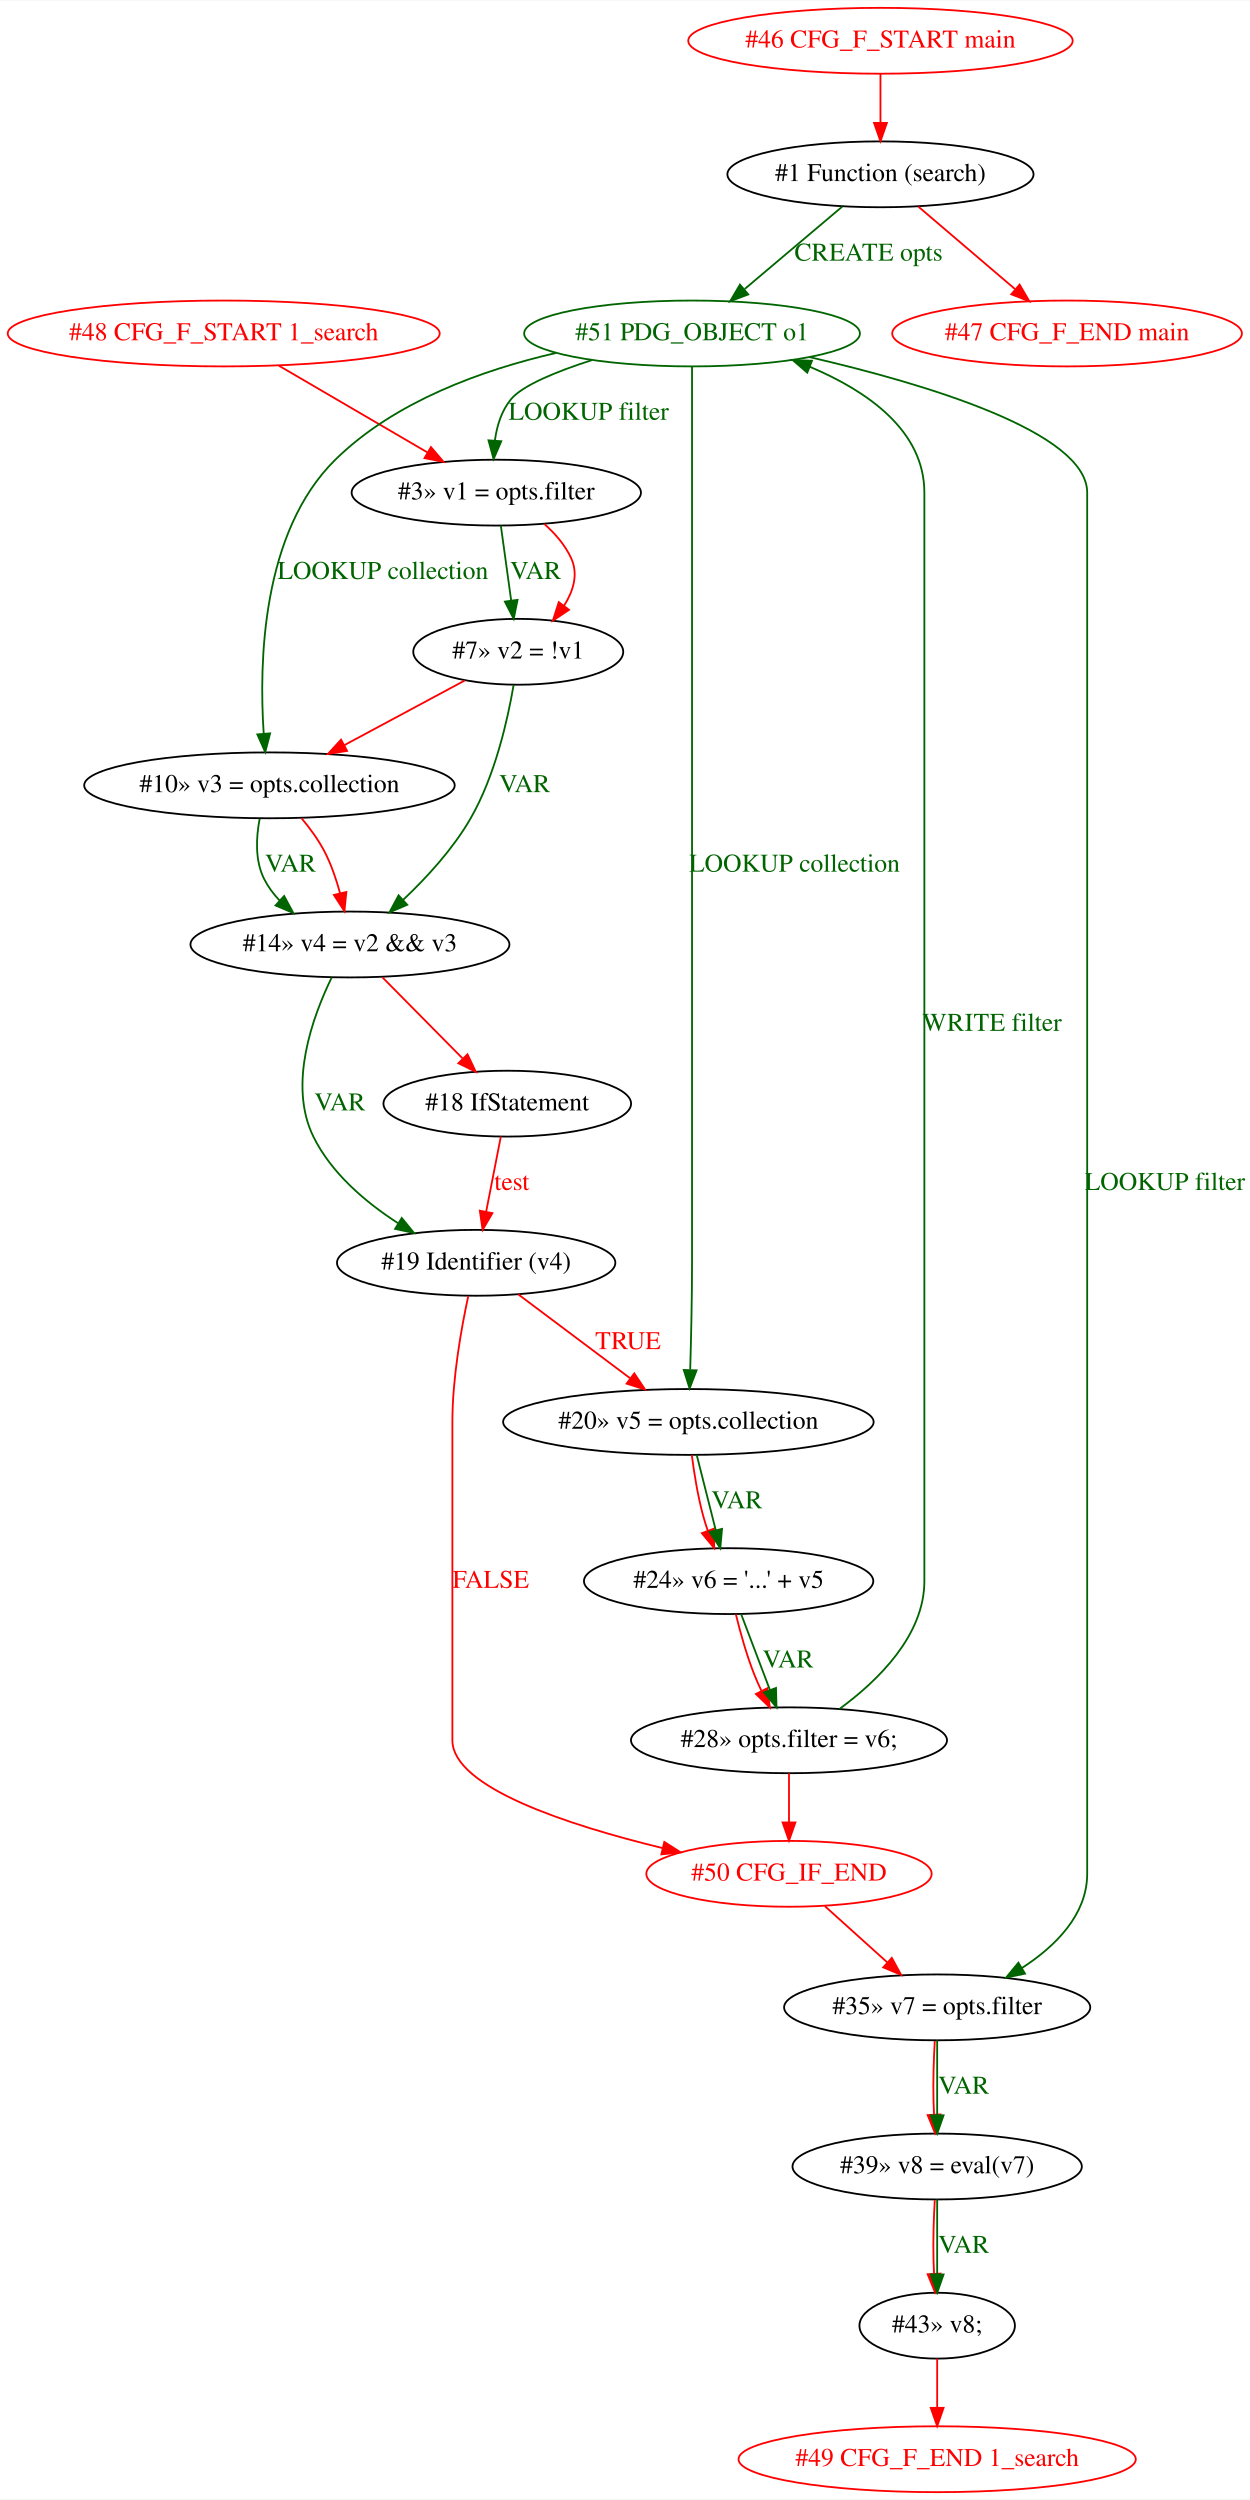
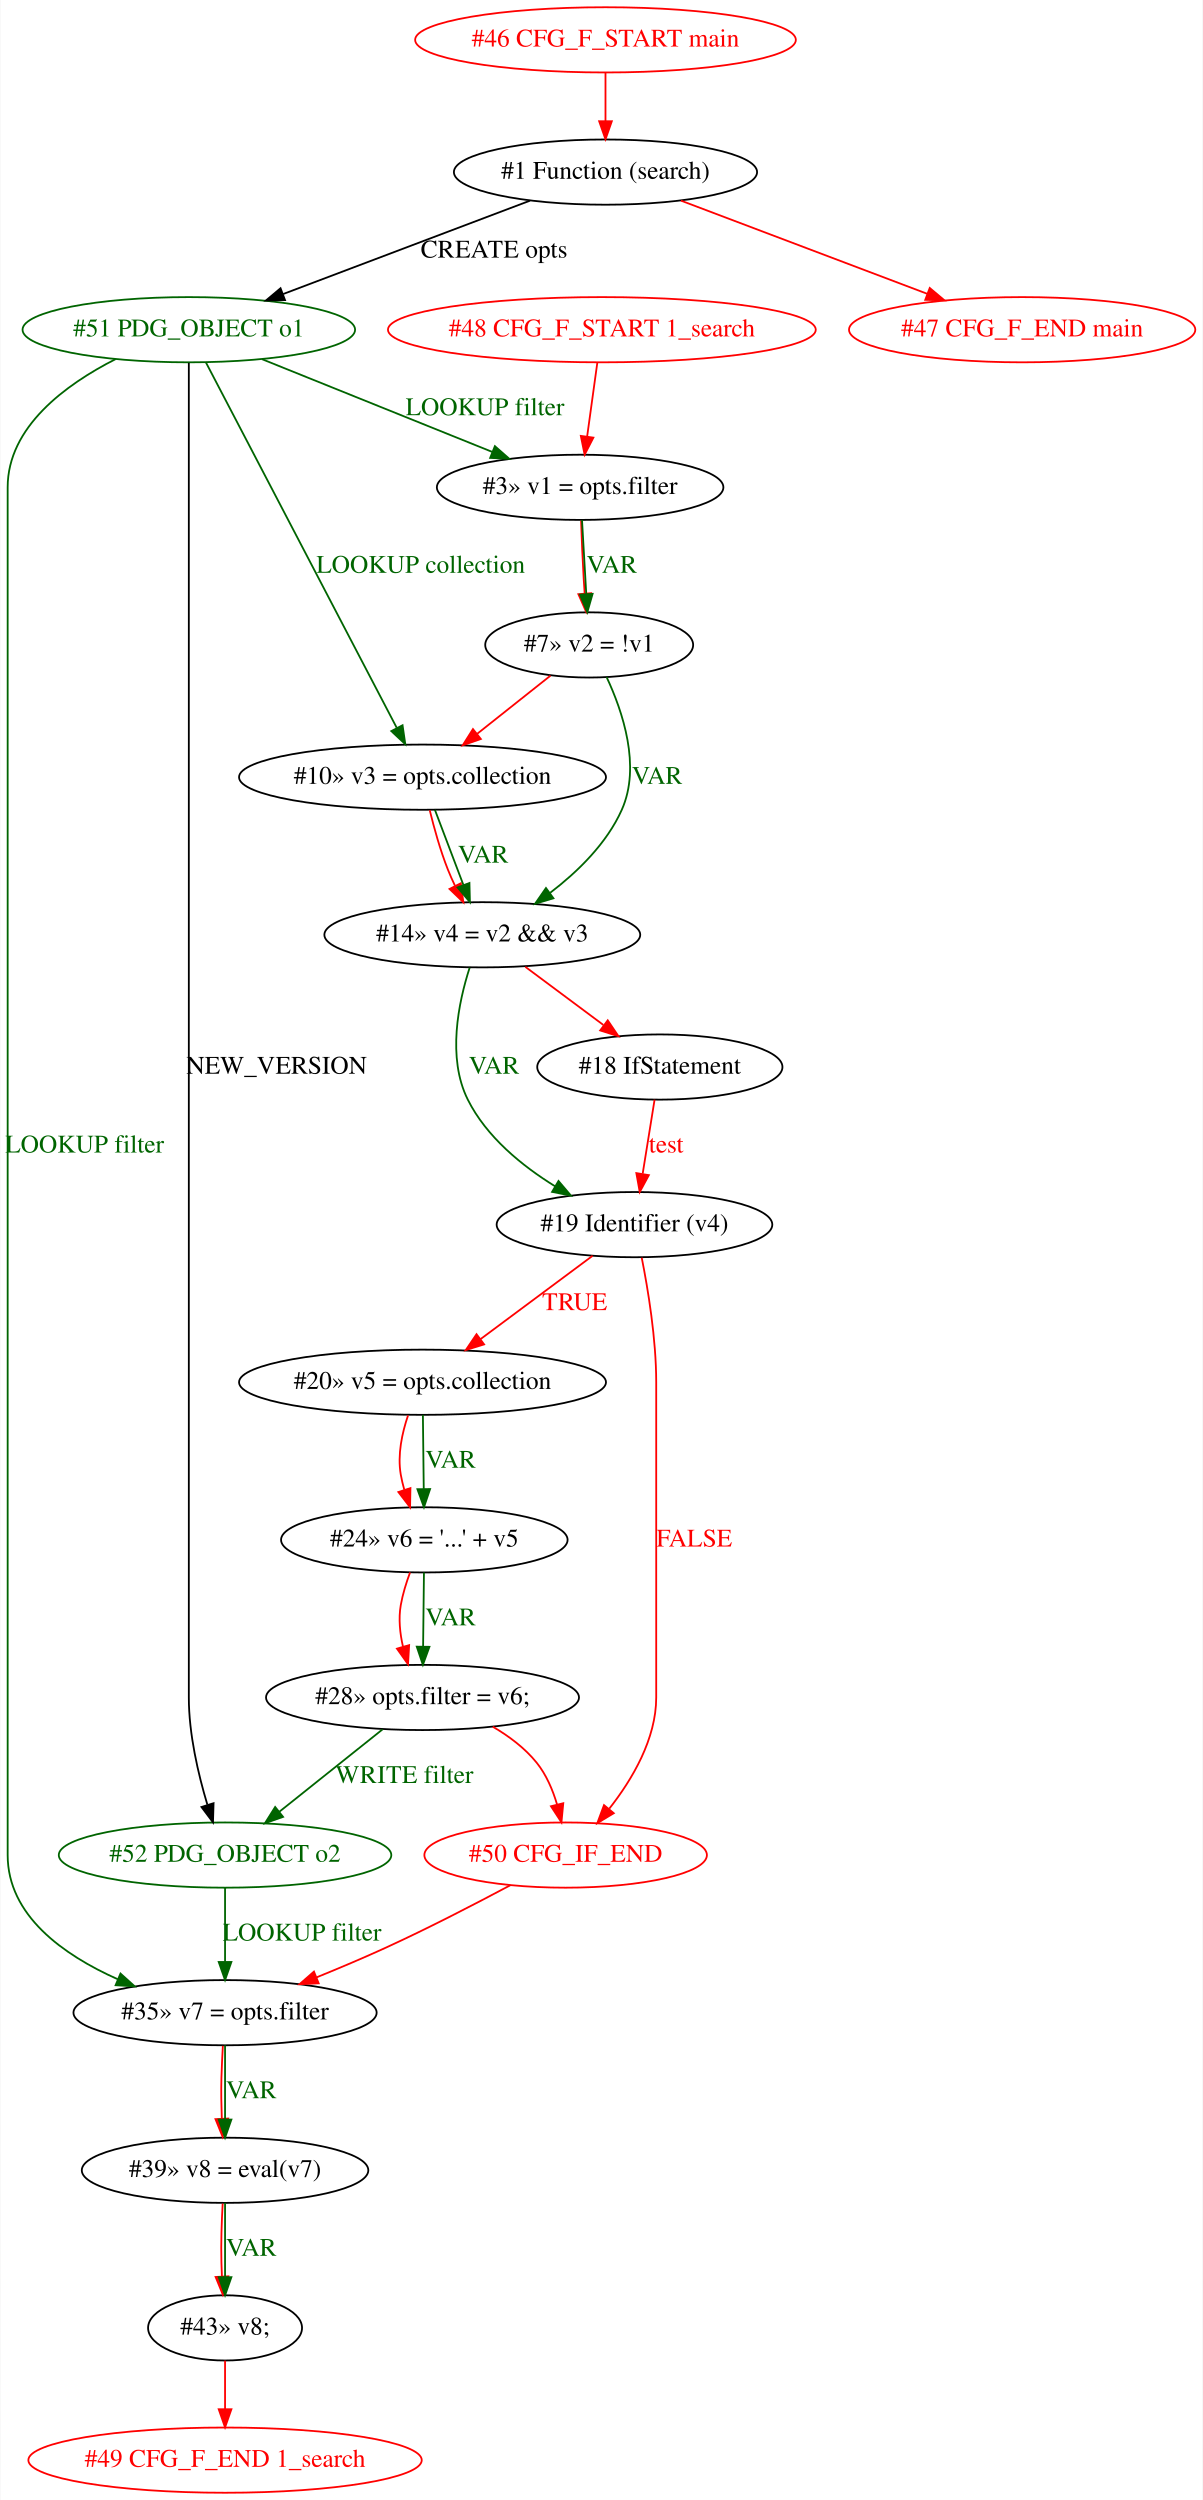
- <svg xmlns="http://www.w3.org/2000/svg" width="683pt" height="1366pt" viewBox="0.00 0.00 683.29 1366.00">
-   <g id="graph0" class="graph" transform="scale(1 1) rotate(0) translate(4 1362)">
-     <polygon fill="#ffffff" stroke="transparent" points="-4,4 -4,-1362 679.289,-1362 679.289,4 -4,4" />
+ <svg xmlns="http://www.w3.org/2000/svg" width="664pt" height="1380pt" viewBox="0.00 0.00 663.54 1380.00">
+   <g id="graph0" class="graph" transform="scale(1 1) rotate(0) translate(4 1376)">
+     <polygon fill="#ffffff" stroke="transparent" points="-4,4 -4,-1376 659.542,-1376 659.542,4 -4,4" />
    <g id="node1" class="node">
-       <ellipse fill="none" stroke="#ff0000" cx="477.289" cy="-1340" rx="105.082" ry="18" />
-       <text text-anchor="middle" x="477.289" y="-1336.3" font-family="Times,serif" font-size="14.00" fill="#ff0000">#46 CFG_F_START main</text>
+       <ellipse fill="none" stroke="#ff0000" cx="330" cy="-1354" rx="105.082" ry="18" />
+       <text text-anchor="middle" x="330" y="-1350.3" font-family="Times,serif" font-size="14.00" fill="#ff0000">#46 CFG_F_START main</text>
    </g>
    <g id="node2" class="node">
-       <ellipse fill="none" stroke="#000000" cx="477.289" cy="-1267" rx="83.685" ry="18" />
-       <text text-anchor="middle" x="477.289" y="-1263.3" font-family="Times,serif" font-size="14.00" fill="#000000">#1 Function (search)</text>
+       <ellipse fill="none" stroke="#000000" cx="330" cy="-1281" rx="83.685" ry="18" />
+       <text text-anchor="middle" x="330" y="-1277.3" font-family="Times,serif" font-size="14.00" fill="#000000">#1 Function (search)</text>
    </g>
    <g id="edge1" class="edge">
-       <path fill="none" stroke="#ff0000" d="M477.289,-1321.955C477.289,-1313.883 477.289,-1304.176 477.289,-1295.182" />
-       <polygon fill="#ff0000" stroke="#ff0000" points="480.79,-1295.09 477.289,-1285.09 473.79,-1295.09 480.79,-1295.09" />
+       <path fill="none" stroke="#ff0000" d="M330,-1335.955C330,-1327.883 330,-1318.176 330,-1309.182" />
+       <polygon fill="#ff0000" stroke="#ff0000" points="333.5,-1309.09 330,-1299.09 326.5,-1309.09 333.5,-1309.09" />
    </g>
    <g id="node5" class="node">
-       <ellipse fill="none" stroke="#006400" cx="374.289" cy="-1180" rx="91.784" ry="18" />
-       <text text-anchor="middle" x="374.289" y="-1176.3" font-family="Times,serif" font-size="14.00" fill="#006400">#51 PDG_OBJECT o1</text>
+       <ellipse fill="none" stroke="#006400" cx="100" cy="-1194" rx="91.784" ry="18" />
+       <text text-anchor="middle" x="100" y="-1190.3" font-family="Times,serif" font-size="14.00" fill="#006400">#51 PDG_OBJECT o1</text>
+     </g>
+     <g id="edge9" class="edge">
+       <path fill="none" stroke="#000000" d="M288.349,-1265.245C250.118,-1250.784 193.327,-1229.302 152.105,-1213.709" />
+       <polygon fill="#000000" stroke="#000000" points="153.101,-1210.344 142.509,-1210.08 150.624,-1216.891 153.101,-1210.344" />
+       <text text-anchor="middle" x="268.5" y="-1233.8" font-family="Times,serif" font-size="14.00" fill="#000000">CREATE opts</text>
+     </g>
+     <g id="node9" class="node">
+       <ellipse fill="none" stroke="#ff0000" cx="560" cy="-1194" rx="95.583" ry="18" />
+       <text text-anchor="middle" x="560" y="-1190.3" font-family="Times,serif" font-size="14.00" fill="#ff0000">#47 CFG_F_END main</text>
    </g>
    <g id="edge8" class="edge">
-       <path fill="none" stroke="#006400" d="M456.446,-1249.394C441.089,-1236.423 420.014,-1218.621 403.054,-1204.296" />
-       <polygon fill="#006400" stroke="#006400" points="405,-1201.359 395.102,-1197.58 400.483,-1206.706 405,-1201.359" />
-       <text text-anchor="middle" x="470.789" y="-1219.8" font-family="Times,serif" font-size="14.00" fill="#006400">CREATE opts</text>
-     </g>
-     <g id="node9" class="node">
-       <ellipse fill="none" stroke="#ff0000" cx="579.289" cy="-1180" rx="95.583" ry="18" />
-       <text text-anchor="middle" x="579.289" y="-1176.3" font-family="Times,serif" font-size="14.00" fill="#ff0000">#47 CFG_F_END main</text>
+       <path fill="none" stroke="#ff0000" d="M371.651,-1265.245C409.762,-1250.829 466.318,-1229.436 507.507,-1213.856" />
+       <polygon fill="#ff0000" stroke="#ff0000" points="508.984,-1217.039 517.099,-1210.228 506.507,-1210.492 508.984,-1217.039" />
+     </g>
+     <g id="node3" class="node">
+       <ellipse fill="none" stroke="#ff0000" cx="328" cy="-1194" rx="118.079" ry="18" />
+       <text text-anchor="middle" x="328" y="-1190.3" font-family="Times,serif" font-size="14.00" fill="#ff0000">#48 CFG_F_START 1_search</text>
+     </g>
+     <g id="node4" class="node">
+       <ellipse fill="none" stroke="#000000" cx="316" cy="-1107" rx="79.087" ry="18" />
+       <text text-anchor="middle" x="316" y="-1103.3" font-family="Times,serif" font-size="14.00" fill="#000000">#3» v1 = opts.filter</text>
+     </g>
+     <g id="edge2" class="edge">
+       <path fill="none" stroke="#ff0000" d="M325.514,-1175.974C323.889,-1164.192 321.733,-1148.561 319.884,-1135.158" />
+       <polygon fill="#ff0000" stroke="#ff0000" points="323.317,-1134.431 318.483,-1125.003 316.382,-1135.388 323.317,-1134.431" />
+     </g>
+     <g id="node10" class="node">
+       <ellipse fill="none" stroke="#000000" cx="321" cy="-1020" rx="57.391" ry="18" />
+       <text text-anchor="middle" x="321" y="-1016.3" font-family="Times,serif" font-size="14.00" fill="#000000">#7» v2 = !v1</text>
+     </g>
+     <g id="edge10" class="edge">
+       <path fill="none" stroke="#ff0000" d="M316.527,-1088.577C316.854,-1078.879 317.339,-1066.79 318,-1056 318.149,-1053.57 318.321,-1051.05 318.507,-1048.522" />
+       <polygon fill="#ff0000" stroke="#ff0000" points="322.016,-1048.548 319.318,-1038.303 315.038,-1047.995 322.016,-1048.548" />
+     </g>
+     <g id="edge11" class="edge">
+       <path fill="none" stroke="#006400" d="M317.036,-1088.974C317.713,-1077.192 318.611,-1061.561 319.382,-1048.158" />
+       <polygon fill="#006400" stroke="#006400" points="322.886,-1048.188 319.965,-1038.003 315.897,-1047.786 322.886,-1048.188" />
+       <text text-anchor="middle" x="333.5" y="-1059.8" font-family="Times,serif" font-size="14.00" fill="#006400">VAR</text>
+     </g>
+     <g id="edge3" class="edge">
+       <path fill="none" stroke="#006400" d="M140.375,-1177.738C176.396,-1163.229 229.211,-1141.957 267.51,-1126.531" />
+       <polygon fill="#006400" stroke="#006400" points="268.947,-1129.725 276.915,-1122.742 266.332,-1123.232 268.947,-1129.725" />
+       <text text-anchor="middle" x="263.5" y="-1146.8" font-family="Times,serif" font-size="14.00" fill="#006400">LOOKUP filter</text>
+     </g>
+     <g id="node6" class="node">
+       <ellipse fill="none" stroke="#000000" cx="229" cy="-947" rx="101.282" ry="18" />
+       <text text-anchor="middle" x="229" y="-943.3" font-family="Times,serif" font-size="14.00" fill="#000000">#10» v3 = opts.collection</text>
+     </g>
+     <g id="edge4" class="edge">
+       <path fill="none" stroke="#006400" d="M109.486,-1175.838C131.897,-1132.925 188.228,-1025.068 214.759,-974.268" />
+       <polygon fill="#006400" stroke="#006400" points="217.973,-975.673 219.5,-965.189 211.769,-972.433 217.973,-975.673" />
+       <text text-anchor="middle" x="228" y="-1059.8" font-family="Times,serif" font-size="14.00" fill="#006400">LOOKUP collection</text>
+     </g>
+     <g id="node7" class="node">
+       <ellipse fill="none" stroke="#006400" cx="120" cy="-352" rx="91.784" ry="18" />
+       <text text-anchor="middle" x="120" y="-348.3" font-family="Times,serif" font-size="14.00" fill="#006400">#52 PDG_OBJECT o2</text>
+     </g>
+     <g id="edge5" class="edge">
+       <path fill="none" stroke="#000000" d="M100,-1175.669C100,-1158.063 100,-1130.714 100,-1107 100,-1107 100,-1107 100,-439 100,-418.85 105.159,-396.727 110.236,-379.832" />
+       <polygon fill="#000000" stroke="#000000" points="113.651,-380.643 113.34,-370.053 106.979,-378.526 113.651,-380.643" />
+       <text text-anchor="middle" x="148.5" y="-783.3" font-family="Times,serif" font-size="14.00" fill="#000000">NEW_VERSION</text>
+     </g>
+     <g id="node8" class="node">
+       <ellipse fill="none" stroke="#000000" cx="120" cy="-265" rx="83.685" ry="18" />
+       <text text-anchor="middle" x="120" y="-261.3" font-family="Times,serif" font-size="14.00" fill="#000000">#35» v7 = opts.filter</text>
+     </g>
+     <g id="edge6" class="edge">
+       <path fill="none" stroke="#006400" d="M59.614,-1177.788C31.861,-1163.685 0,-1140.252 0,-1107 0,-1107 0,-1107 0,-352 0,-318.769 30.537,-296.926 60.802,-283.437" />
+       <polygon fill="#006400" stroke="#006400" points="62.283,-286.611 70.152,-279.516 59.576,-280.156 62.283,-286.611" />
+       <text text-anchor="middle" x="42.5" y="-739.8" font-family="Times,serif" font-size="14.00" fill="#006400">LOOKUP filter</text>
+     </g>
+     <g id="node11" class="node">
+       <ellipse fill="none" stroke="#000000" cx="262" cy="-860" rx="87.185" ry="18" />
+       <text text-anchor="middle" x="262" y="-856.3" font-family="Times,serif" font-size="14.00" fill="#000000">#14» v4 = v2 &amp;&amp; v3</text>
+     </g>
+     <g id="edge12" class="edge">
+       <path fill="none" stroke="#ff0000" d="M232.987,-928.749C235.396,-918.883 238.811,-906.587 243,-896 244.159,-893.072 245.49,-890.072 246.898,-887.114" />
+       <polygon fill="#ff0000" stroke="#ff0000" points="250.144,-888.452 251.543,-877.95 243.9,-885.287 250.144,-888.452" />
+     </g>
+     <g id="edge13" class="edge">
+       <path fill="none" stroke="#006400" d="M235.838,-928.973C240.395,-916.958 246.471,-900.94 251.62,-887.365" />
+       <polygon fill="#006400" stroke="#006400" points="254.897,-888.595 255.171,-878.003 248.352,-886.112 254.897,-888.595" />
+       <text text-anchor="middle" x="262.5" y="-899.8" font-family="Times,serif" font-size="14.00" fill="#006400">VAR</text>
    </g>
    <g id="edge7" class="edge">
-       <path fill="none" stroke="#ff0000" d="M497.931,-1249.394C513.139,-1236.423 534.009,-1218.621 550.804,-1204.296" />
-       <polygon fill="#ff0000" stroke="#ff0000" points="553.342,-1206.732 558.679,-1197.58 548.799,-1201.406 553.342,-1206.732" />
-     </g>
-     <g id="node3" class="node">
-       <ellipse fill="none" stroke="#ff0000" cx="118.29" cy="-1180" rx="118.079" ry="18" />
-       <text text-anchor="middle" x="118.29" y="-1176.3" font-family="Times,serif" font-size="14.00" fill="#ff0000">#48 CFG_F_START 1_search</text>
-     </g>
-     <g id="node4" class="node">
-       <ellipse fill="none" stroke="#000000" cx="267.289" cy="-1093" rx="79.087" ry="18" />
-       <text text-anchor="middle" x="267.289" y="-1089.3" font-family="Times,serif" font-size="14.00" fill="#000000">#3» v1 = opts.filter</text>
-     </g>
-     <g id="edge2" class="edge">
-       <path fill="none" stroke="#ff0000" d="M148.442,-1162.394C171.844,-1148.73 204.425,-1129.706 229.557,-1115.032" />
-       <polygon fill="#ff0000" stroke="#ff0000" points="231.577,-1117.905 238.448,-1109.841 228.047,-1111.86 231.577,-1117.905" />
-     </g>
-     <g id="node10" class="node">
-       <ellipse fill="none" stroke="#000000" cx="279.289" cy="-1006" rx="57.391" ry="18" />
-       <text text-anchor="middle" x="279.289" y="-1002.3" font-family="Times,serif" font-size="14.00" fill="#000000">#7» v2 = !v1</text>
-     </g>
-     <g id="edge9" class="edge">
-       <path fill="none" stroke="#ff0000" d="M293.499,-1075.901C299.465,-1070.616 305.008,-1064.249 308.289,-1057 312.218,-1048.323 309.406,-1039.18 304.255,-1031.069" />
-       <polygon fill="#ff0000" stroke="#ff0000" points="307.033,-1028.939 298.224,-1023.053 301.44,-1033.148 307.033,-1028.939" />
-     </g>
-     <g id="edge10" class="edge">
-       <path fill="none" stroke="#006400" d="M269.776,-1074.974C271.401,-1063.192 273.557,-1047.561 275.406,-1034.158" />
-       <polygon fill="#006400" stroke="#006400" points="278.907,-1034.388 276.806,-1024.003 271.973,-1033.431 278.907,-1034.388" />
-       <text text-anchor="middle" x="288.789" y="-1045.8" font-family="Times,serif" font-size="14.00" fill="#006400">VAR</text>
-     </g>
-     <g id="edge3" class="edge">
-       <path fill="none" stroke="#006400" d="M319.577,-1165.46C300.168,-1159.223 281.567,-1151.624 275.289,-1144 270.14,-1137.746 267.63,-1129.55 266.537,-1121.563" />
-       <polygon fill="#006400" stroke="#006400" points="270.012,-1121.093 265.814,-1111.366 263.03,-1121.588 270.012,-1121.093" />
-       <text text-anchor="middle" x="317.789" y="-1132.8" font-family="Times,serif" font-size="14.00" fill="#006400">LOOKUP filter</text>
-     </g>
-     <g id="node6" class="node">
-       <ellipse fill="none" stroke="#000000" cx="143.29" cy="-933" rx="101.282" ry="18" />
-       <text text-anchor="middle" x="143.29" y="-929.3" font-family="Times,serif" font-size="14.00" fill="#000000">#10» v3 = opts.collection</text>
-     </g>
-     <g id="edge4" class="edge">
-       <path fill="none" stroke="#006400" d="M299.938,-1169.348C259.67,-1160.076 211.676,-1142.855 179.29,-1111 139.139,-1071.509 137.492,-1000.468 140.164,-961.131" />
-       <polygon fill="#006400" stroke="#006400" points="143.653,-961.412 140.981,-951.16 136.676,-960.84 143.653,-961.412" />
-       <text text-anchor="middle" x="205.29" y="-1045.8" font-family="Times,serif" font-size="14.00" fill="#006400">LOOKUP collection</text>
-     </g>
-     <g id="node7" class="node">
-       <ellipse fill="none" stroke="#000000" cx="372.289" cy="-585" rx="101.282" ry="18" />
-       <text text-anchor="middle" x="372.289" y="-581.3" font-family="Times,serif" font-size="14.00" fill="#000000">#20» v5 = opts.collection</text>
-     </g>
-     <g id="edge5" class="edge">
-       <path fill="none" stroke="#006400" d="M374.289,-1161.669C374.289,-1144.063 374.289,-1116.714 374.289,-1093 374.289,-1093 374.289,-1093 374.289,-672 374.289,-652.542 373.783,-630.643 373.28,-613.684" />
-       <polygon fill="#006400" stroke="#006400" points="376.767,-613.213 372.955,-603.328 369.771,-613.433 376.767,-613.213" />
-       <text text-anchor="middle" x="430.289" y="-885.8" font-family="Times,serif" font-size="14.00" fill="#006400">LOOKUP collection</text>
-     </g>
-     <g id="node8" class="node">
-       <ellipse fill="none" stroke="#000000" cx="508.289" cy="-265" rx="83.685" ry="18" />
-       <text text-anchor="middle" x="508.289" y="-261.3" font-family="Times,serif" font-size="14.00" fill="#000000">#35» v7 = opts.filter</text>
-     </g>
-     <g id="edge6" class="edge">
-       <path fill="none" stroke="#006400" d="M438.512,-1167.077C502.183,-1152.371 590.289,-1126.05 590.289,-1093 590.289,-1093 590.289,-1093 590.289,-338 590.289,-315.686 573.141,-298.515 554.528,-286.448" />
-       <polygon fill="#006400" stroke="#006400" points="556.301,-283.43 545.93,-281.264 552.686,-289.425 556.301,-283.43" />
-       <text text-anchor="middle" x="632.789" y="-711.8" font-family="Times,serif" font-size="14.00" fill="#006400">LOOKUP filter</text>
-     </g>
-     <g id="node11" class="node">
-       <ellipse fill="none" stroke="#000000" cx="187.29" cy="-846" rx="87.185" ry="18" />
-       <text text-anchor="middle" x="187.29" y="-842.3" font-family="Times,serif" font-size="14.00" fill="#000000">#14» v4 = v2 &amp;&amp; v3</text>
-     </g>
-     <g id="edge11" class="edge">
-       <path fill="none" stroke="#ff0000" d="M160.81,-915.036C165.394,-909.583 169.975,-903.346 173.29,-897 177.013,-889.87 179.828,-881.647 181.92,-873.914" />
-       <polygon fill="#ff0000" stroke="#ff0000" points="185.329,-874.706 184.269,-864.164 178.524,-873.067 185.329,-874.706" />
-     </g>
-     <g id="edge12" class="edge">
-       <path fill="none" stroke="#006400" d="M137.927,-914.655C135.992,-904.532 135.342,-892.021 140.29,-882 142.451,-877.622 145.428,-873.63 148.844,-870.03" />
-       <polygon fill="#006400" stroke="#006400" points="151.313,-872.516 156.352,-863.196 146.601,-867.339 151.313,-872.516" />
-       <text text-anchor="middle" x="154.79" y="-885.8" font-family="Times,serif" font-size="14.00" fill="#006400">VAR</text>
+       <path fill="none" stroke="#006400" d="M120,-333.974C120,-322.192 120,-306.561 120,-293.158" />
+       <polygon fill="#006400" stroke="#006400" points="123.5,-293.003 120,-283.003 116.5,-293.003 123.5,-293.003" />
+       <text text-anchor="middle" x="162.5" y="-304.8" font-family="Times,serif" font-size="14.00" fill="#006400">LOOKUP filter</text>
    </g>
    <g id="node12" class="node">
-       <ellipse fill="none" stroke="#000000" cx="394.289" cy="-498" rx="79.087" ry="18" />
-       <text text-anchor="middle" x="394.289" y="-494.3" font-family="Times,serif" font-size="14.00" fill="#000000">#24» v6 = '...' + v5</text>
-     </g>
-     <g id="edge13" class="edge">
-       <path fill="none" stroke="#ff0000" d="M374.17,-566.864C375.43,-557.032 377.398,-544.731 380.289,-534 381.042,-531.208 381.938,-528.335 382.909,-525.487" />
-       <polygon fill="#ff0000" stroke="#ff0000" points="386.209,-526.653 386.391,-516.059 379.643,-524.227 386.209,-526.653" />
+       <ellipse fill="none" stroke="#000000" cx="120" cy="-178" rx="79.087" ry="18" />
+       <text text-anchor="middle" x="120" y="-174.3" font-family="Times,serif" font-size="14.00" fill="#000000">#39» v8 = eval(v7)</text>
    </g>
    <g id="edge14" class="edge">
-       <path fill="none" stroke="#006400" d="M376.848,-566.973C379.857,-555.075 383.858,-539.251 387.27,-525.761" />
-       <polygon fill="#006400" stroke="#006400" points="390.678,-526.556 389.737,-516.003 383.892,-524.84 390.678,-526.556" />
-       <text text-anchor="middle" x="398.789" y="-537.8" font-family="Times,serif" font-size="14.00" fill="#006400">VAR</text>
+       <path fill="none" stroke="#ff0000" d="M118.786,-246.694C118.463,-241.025 118.16,-234.757 118,-229 117.799,-221.74 117.931,-213.9 118.204,-206.596" />
+       <polygon fill="#ff0000" stroke="#ff0000" points="121.71,-206.563 118.683,-196.409 114.718,-206.234 121.71,-206.563" />
+     </g>
+     <g id="edge15" class="edge">
+       <path fill="none" stroke="#006400" d="M120,-246.974C120,-235.192 120,-219.561 120,-206.158" />
+       <polygon fill="#006400" stroke="#006400" points="123.5,-206.003 120,-196.003 116.5,-206.003 123.5,-206.003" />
+       <text text-anchor="middle" x="134.5" y="-217.8" font-family="Times,serif" font-size="14.00" fill="#006400">VAR</text>
+     </g>
+     <g id="edge16" class="edge">
+       <path fill="none" stroke="#ff0000" d="M299.662,-1003.069C287.618,-993.512 272.37,-981.413 259.125,-970.903" />
+       <polygon fill="#ff0000" stroke="#ff0000" points="261.192,-968.076 251.183,-964.601 256.841,-973.559 261.192,-968.076" />
+     </g>
+     <g id="edge17" class="edge">
+       <path fill="none" stroke="#006400" d="M330.639,-1002.187C339.481,-983.307 349.706,-952.968 339,-929 330.723,-910.47 314.738,-894.848 299.468,-883.181" />
+       <polygon fill="#006400" stroke="#006400" points="301.26,-880.157 291.111,-877.112 297.146,-885.821 301.26,-880.157" />
+       <text text-anchor="middle" x="358.5" y="-943.3" font-family="Times,serif" font-size="14.00" fill="#006400">VAR</text>
    </g>
    <g id="node13" class="node">
-       <ellipse fill="none" stroke="#000000" cx="508.289" cy="-178" rx="79.087" ry="18" />
-       <text text-anchor="middle" x="508.289" y="-174.3" font-family="Times,serif" font-size="14.00" fill="#000000">#39» v8 = eval(v7)</text>
-     </g>
-     <g id="edge15" class="edge">
-       <path fill="none" stroke="#ff0000" d="M506.973,-246.591C506.43,-236.895 505.99,-224.806 506.289,-214 506.357,-211.571 506.45,-209.052 506.559,-206.524" />
-       <polygon fill="#ff0000" stroke="#ff0000" points="510.066,-206.47 507.075,-196.306 503.075,-206.117 510.066,-206.47" />
-     </g>
-     <g id="edge16" class="edge">
-       <path fill="none" stroke="#006400" d="M508.289,-246.974C508.289,-235.192 508.289,-219.561 508.289,-206.158" />
-       <polygon fill="#006400" stroke="#006400" points="511.79,-206.003 508.289,-196.003 504.79,-206.003 511.79,-206.003" />
-       <text text-anchor="middle" x="522.789" y="-217.8" font-family="Times,serif" font-size="14.00" fill="#006400">VAR</text>
-     </g>
-     <g id="edge17" class="edge">
-       <path fill="none" stroke="#ff0000" d="M250.114,-990.34C230.855,-980.002 205.349,-966.311 184.089,-954.9" />
-       <polygon fill="#ff0000" stroke="#ff0000" points="185.734,-951.811 175.268,-950.165 182.424,-957.978 185.734,-951.811" />
+       <ellipse fill="none" stroke="#000000" cx="360" cy="-787" rx="67.688" ry="18" />
+       <text text-anchor="middle" x="360" y="-783.3" font-family="Times,serif" font-size="14.00" fill="#000000">#18 IfStatement</text>
    </g>
    <g id="edge18" class="edge">
-       <path fill="none" stroke="#006400" d="M276.764,-987.895C273.511,-968.772 266.614,-938.232 253.29,-915 243.706,-898.292 229.226,-882.536 216.268,-870.31" />
-       <polygon fill="#006400" stroke="#006400" points="218.604,-867.704 208.862,-863.539 213.881,-872.87 218.604,-867.704" />
-       <text text-anchor="middle" x="282.789" y="-929.3" font-family="Times,serif" font-size="14.00" fill="#006400">VAR</text>
+       <path fill="none" stroke="#ff0000" d="M285.723,-842.329C298.671,-832.684 314.86,-820.625 328.817,-810.228" />
+       <polygon fill="#ff0000" stroke="#ff0000" points="331.241,-812.787 337.17,-804.006 327.06,-807.173 331.241,-812.787" />
    </g>
    <g id="node14" class="node">
-       <ellipse fill="none" stroke="#000000" cx="273.289" cy="-759" rx="67.688" ry="18" />
-       <text text-anchor="middle" x="273.289" y="-755.3" font-family="Times,serif" font-size="14.00" fill="#000000">#18 IfStatement</text>
+       <ellipse fill="none" stroke="#000000" cx="346" cy="-700" rx="76.087" ry="18" />
+       <text text-anchor="middle" x="346" y="-696.3" font-family="Times,serif" font-size="14.00" fill="#000000">#19 Identifier (v4)</text>
    </g>
    <g id="edge19" class="edge">
-       <path fill="none" stroke="#ff0000" d="M205.109,-827.973C217.728,-815.207 234.815,-797.921 248.727,-783.848" />
-       <polygon fill="#ff0000" stroke="#ff0000" points="251.539,-785.982 256.08,-776.41 246.561,-781.061 251.539,-785.982" />
+       <path fill="none" stroke="#006400" d="M255.023,-841.851C248.844,-822.692 242.439,-792.122 254,-769 264.252,-748.497 283.814,-732.505 302.272,-721.103" />
+       <polygon fill="#006400" stroke="#006400" points="304.064,-724.11 310.918,-716.031 300.522,-718.072 304.064,-724.11" />
+       <text text-anchor="middle" x="268.5" y="-783.3" font-family="Times,serif" font-size="14.00" fill="#006400">VAR</text>
    </g>
    <g id="node15" class="node">
-       <ellipse fill="none" stroke="#000000" cx="256.289" cy="-672" rx="76.087" ry="18" />
-       <text text-anchor="middle" x="256.289" y="-668.3" font-family="Times,serif" font-size="14.00" fill="#000000">#19 Identifier (v4)</text>
+       <ellipse fill="none" stroke="#000000" cx="120" cy="-91" rx="42.494" ry="18" />
+       <text text-anchor="middle" x="120" y="-87.3" font-family="Times,serif" font-size="14.00" fill="#000000">#43» v8;</text>
    </g>
    <g id="edge20" class="edge">
-       <path fill="none" stroke="#006400" d="M177.335,-828.003C166.782,-806.336 153.407,-769.328 167.29,-741 177.123,-720.934 195.917,-705.031 213.71,-693.574" />
-       <polygon fill="#006400" stroke="#006400" points="215.615,-696.512 222.32,-688.308 211.963,-690.54 215.615,-696.512" />
-       <text text-anchor="middle" x="181.79" y="-755.3" font-family="Times,serif" font-size="14.00" fill="#006400">VAR</text>
+       <path fill="none" stroke="#ff0000" d="M118.683,-159.591C118.14,-149.895 117.7,-137.806 118,-127 118.067,-124.571 118.16,-122.052 118.269,-119.524" />
+       <polygon fill="#ff0000" stroke="#ff0000" points="121.777,-119.47 118.786,-109.306 114.786,-119.117 121.777,-119.47" />
+     </g>
+     <g id="edge21" class="edge">
+       <path fill="none" stroke="#006400" d="M120,-159.974C120,-148.192 120,-132.561 120,-119.158" />
+       <polygon fill="#006400" stroke="#006400" points="123.5,-119.003 120,-109.003 116.5,-119.003 123.5,-119.003" />
+       <text text-anchor="middle" x="134.5" y="-130.8" font-family="Times,serif" font-size="14.00" fill="#006400">VAR</text>
+     </g>
+     <g id="edge22" class="edge">
+       <path fill="none" stroke="#ff0000" d="M357.099,-768.973C355.203,-757.192 352.688,-741.561 350.531,-728.158" />
+       <polygon fill="#ff0000" stroke="#ff0000" points="353.942,-727.32 348.897,-718.003 347.03,-728.432 353.942,-727.32" />
+       <text text-anchor="middle" x="363.5" y="-739.8" font-family="Times,serif" font-size="14.00" fill="#ff0000">test</text>
    </g>
    <g id="node16" class="node">
-       <ellipse fill="none" stroke="#000000" cx="427.289" cy="-411" rx="86.385" ry="18" />
-       <text text-anchor="middle" x="427.289" y="-407.3" font-family="Times,serif" font-size="14.00" fill="#000000">#28» opts.filter = v6;</text>
-     </g>
-     <g id="edge21" class="edge">
-       <path fill="none" stroke="#ff0000" d="M398.276,-479.749C400.685,-469.883 404.101,-457.587 408.289,-447 409.448,-444.072 410.779,-441.072 412.187,-438.114" />
-       <polygon fill="#ff0000" stroke="#ff0000" points="415.433,-439.452 416.832,-428.95 409.19,-436.287 415.433,-439.452" />
-     </g>
-     <g id="edge22" class="edge">
-       <path fill="none" stroke="#006400" d="M401.127,-479.974C405.685,-467.959 411.76,-451.94 416.91,-438.365" />
-       <polygon fill="#006400" stroke="#006400" points="420.187,-439.595 420.461,-429.003 413.642,-437.112 420.187,-439.595" />
-       <text text-anchor="middle" x="426.789" y="-450.8" font-family="Times,serif" font-size="14.00" fill="#006400">VAR</text>
+       <ellipse fill="none" stroke="#000000" cx="229" cy="-613" rx="101.282" ry="18" />
+       <text text-anchor="middle" x="229" y="-609.3" font-family="Times,serif" font-size="14.00" fill="#000000">#20» v5 = opts.collection</text>
+     </g>
+     <g id="edge23" class="edge">
+       <path fill="none" stroke="#ff0000" d="M322.885,-682.812C305.17,-669.639 280.521,-651.311 260.925,-636.739" />
+       <polygon fill="#ff0000" stroke="#ff0000" points="262.984,-633.908 252.871,-630.75 258.807,-639.526 262.984,-633.908" />
+       <text text-anchor="middle" x="313" y="-652.8" font-family="Times,serif" font-size="14.00" fill="#ff0000">TRUE</text>
    </g>
    <g id="node17" class="node">
-       <ellipse fill="none" stroke="#000000" cx="508.289" cy="-91" rx="42.494" ry="18" />
-       <text text-anchor="middle" x="508.289" y="-87.3" font-family="Times,serif" font-size="14.00" fill="#000000">#43» v8;</text>
-     </g>
-     <g id="edge23" class="edge">
-       <path fill="none" stroke="#ff0000" d="M506.973,-159.591C506.43,-149.895 505.99,-137.806 506.289,-127 506.357,-124.571 506.45,-122.052 506.559,-119.524" />
-       <polygon fill="#ff0000" stroke="#ff0000" points="510.066,-119.47 507.075,-109.306 503.075,-119.117 510.066,-119.47" />
+       <ellipse fill="none" stroke="#ff0000" cx="308" cy="-352" rx="77.986" ry="18" />
+       <text text-anchor="middle" x="308" y="-348.3" font-family="Times,serif" font-size="14.00" fill="#ff0000">#50 CFG_IF_END</text>
    </g>
    <g id="edge24" class="edge">
-       <path fill="none" stroke="#006400" d="M508.289,-159.974C508.289,-148.192 508.289,-132.561 508.289,-119.158" />
-       <polygon fill="#006400" stroke="#006400" points="511.79,-119.003 508.289,-109.003 504.79,-119.003 511.79,-119.003" />
-       <text text-anchor="middle" x="522.789" y="-130.8" font-family="Times,serif" font-size="14.00" fill="#006400">VAR</text>
+       <path fill="none" stroke="#ff0000" d="M349.996,-681.77C353.487,-664.236 358,-636.938 358,-613 358,-613 358,-613 358,-439 358,-416.154 344.879,-393.884 332.08,-377.595" />
+       <polygon fill="#ff0000" stroke="#ff0000" points="334.567,-375.111 325.488,-369.651 329.18,-379.582 334.567,-375.111" />
+       <text text-anchor="middle" x="379" y="-522.3" font-family="Times,serif" font-size="14.00" fill="#ff0000">FALSE</text>
+     </g>
+     <g id="node18" class="node">
+       <ellipse fill="none" stroke="#ff0000" cx="120" cy="-18" rx="108.581" ry="18" />
+       <text text-anchor="middle" x="120" y="-14.3" font-family="Times,serif" font-size="14.00" fill="#ff0000">#49 CFG_F_END 1_search</text>
    </g>
    <g id="edge25" class="edge">
-       <path fill="none" stroke="#ff0000" d="M269.767,-740.973C267.465,-729.192 264.411,-713.561 261.792,-700.158" />
-       <polygon fill="#ff0000" stroke="#ff0000" points="265.16,-699.146 259.807,-690.003 258.29,-700.489 265.16,-699.146" />
-       <text text-anchor="middle" x="275.789" y="-711.8" font-family="Times,serif" font-size="14.00" fill="#ff0000">test</text>
+       <path fill="none" stroke="#ff0000" d="M120,-72.955C120,-64.883 120,-55.176 120,-46.182" />
+       <polygon fill="#ff0000" stroke="#ff0000" points="123.5,-46.09 120,-36.09 116.5,-46.09 123.5,-46.09" />
+     </g>
+     <g id="node19" class="node">
+       <ellipse fill="none" stroke="#000000" cx="230" cy="-526" rx="79.087" ry="18" />
+       <text text-anchor="middle" x="230" y="-522.3" font-family="Times,serif" font-size="14.00" fill="#000000">#24» v6 = '...' + v5</text>
    </g>
    <g id="edge26" class="edge">
-       <path fill="none" stroke="#ff0000" d="M279.207,-654.812C296.692,-641.698 320.99,-623.474 340.377,-608.934" />
-       <polygon fill="#ff0000" stroke="#ff0000" points="342.723,-611.55 348.623,-602.75 338.523,-605.95 342.723,-611.55" />
-       <text text-anchor="middle" x="339.289" y="-624.8" font-family="Times,serif" font-size="14.00" fill="#ff0000">TRUE</text>
-     </g>
-     <g id="node18" class="node">
-       <ellipse fill="none" stroke="#ff0000" cx="427.289" cy="-338" rx="77.986" ry="18" />
-       <text text-anchor="middle" x="427.289" y="-334.3" font-family="Times,serif" font-size="14.00" fill="#ff0000">#50 CFG_IF_END</text>
+       <path fill="none" stroke="#ff0000" d="M221.006,-594.693C217.722,-585.026 215.087,-572.931 217,-562 217.478,-559.271 218.144,-556.477 218.926,-553.71" />
+       <polygon fill="#ff0000" stroke="#ff0000" points="222.327,-554.572 222.128,-543.979 215.678,-552.384 222.327,-554.572" />
    </g>
    <g id="edge27" class="edge">
-       <path fill="none" stroke="#ff0000" d="M251.961,-653.788C248.179,-636.266 243.29,-608.977 243.29,-585 243.29,-585 243.29,-585 243.29,-411 243.29,-385.333 305.934,-364.765 358.118,-352.085" />
-       <polygon fill="#ff0000" stroke="#ff0000" points="359.133,-355.441 368.058,-349.732 357.521,-348.629 359.133,-355.441" />
-       <text text-anchor="middle" x="264.289" y="-494.3" font-family="Times,serif" font-size="14.00" fill="#ff0000">FALSE</text>
+       <path fill="none" stroke="#006400" d="M229.207,-594.973C229.343,-583.192 229.522,-567.561 229.676,-554.158" />
+       <polygon fill="#006400" stroke="#006400" points="233.178,-554.043 229.793,-544.003 226.178,-553.962 233.178,-554.043" />
+       <text text-anchor="middle" x="244.5" y="-565.8" font-family="Times,serif" font-size="14.00" fill="#006400">VAR</text>
+     </g>
+     <g id="edge28" class="edge">
+       <path fill="none" stroke="#ff0000" d="M277.586,-335.418C258.181,-325.067 232.373,-311.72 209,-301 196.686,-295.352 183.219,-289.661 170.573,-284.525" />
+       <polygon fill="#ff0000" stroke="#ff0000" points="171.68,-281.197 161.096,-280.714 169.069,-287.692 171.68,-281.197" />
+     </g>
+     <g id="node20" class="node">
+       <ellipse fill="none" stroke="#000000" cx="229" cy="-439" rx="86.385" ry="18" />
+       <text text-anchor="middle" x="229" y="-435.3" font-family="Times,serif" font-size="14.00" fill="#000000">#28» opts.filter = v6;</text>
    </g>
    <g id="edge29" class="edge">
-       <path fill="none" stroke="#006400" d="M454.844,-428.097C475.884,-443.5 501.289,-468.257 501.289,-498 501.289,-1093 501.289,-1093 501.289,-1093 501.289,-1126.933 470.05,-1148.607 438.558,-1161.836" />
-       <polygon fill="#006400" stroke="#006400" points="437.27,-1158.581 429.255,-1165.51 439.841,-1165.092 437.27,-1158.581" />
-       <text text-anchor="middle" x="538.289" y="-798.8" font-family="Times,serif" font-size="14.00" fill="#006400">WRITE filter</text>
-     </g>
-     <g id="edge28" class="edge">
-       <path fill="none" stroke="#ff0000" d="M427.289,-392.955C427.289,-384.883 427.289,-375.176 427.289,-366.182" />
-       <polygon fill="#ff0000" stroke="#ff0000" points="430.79,-366.09 427.289,-356.09 423.79,-366.09 430.79,-366.09" />
-     </g>
-     <g id="node19" class="node">
-       <ellipse fill="none" stroke="#ff0000" cx="508.289" cy="-18" rx="108.581" ry="18" />
-       <text text-anchor="middle" x="508.289" y="-14.3" font-family="Times,serif" font-size="14.00" fill="#ff0000">#49 CFG_F_END 1_search</text>
+       <path fill="none" stroke="#ff0000" d="M222.128,-508.021C220.029,-502.365 218.054,-496.022 217,-490 215.685,-482.485 216.519,-474.42 218.237,-466.971" />
+       <polygon fill="#ff0000" stroke="#ff0000" points="221.616,-467.884 221.006,-457.307 214.887,-465.956 221.616,-467.884" />
    </g>
    <g id="edge30" class="edge">
-       <path fill="none" stroke="#ff0000" d="M508.289,-72.955C508.289,-64.883 508.289,-55.176 508.289,-46.182" />
-       <polygon fill="#ff0000" stroke="#ff0000" points="511.79,-46.09 508.289,-36.09 504.79,-46.09 511.79,-46.09" />
+       <path fill="none" stroke="#006400" d="M229.793,-507.974C229.657,-496.192 229.478,-480.561 229.324,-467.158" />
+       <polygon fill="#006400" stroke="#006400" points="232.822,-466.962 229.207,-457.003 225.822,-467.043 232.822,-466.962" />
+       <text text-anchor="middle" x="244.5" y="-478.8" font-family="Times,serif" font-size="14.00" fill="#006400">VAR</text>
+     </g>
+     <g id="edge32" class="edge">
+       <path fill="none" stroke="#006400" d="M206.942,-421.394C190.543,-408.305 167.982,-390.297 149.952,-375.906" />
+       <polygon fill="#006400" stroke="#006400" points="152.024,-373.082 142.025,-369.58 147.657,-378.553 152.024,-373.082" />
+       <text text-anchor="middle" x="219" y="-391.8" font-family="Times,serif" font-size="14.00" fill="#006400">WRITE filter</text>
    </g>
    <g id="edge31" class="edge">
-       <path fill="none" stroke="#ff0000" d="M446.897,-320.329C457.169,-311.072 469.909,-299.59 481.116,-289.489" />
-       <polygon fill="#ff0000" stroke="#ff0000" points="483.496,-292.056 488.582,-282.762 478.81,-286.856 483.496,-292.056" />
+       <path fill="none" stroke="#ff0000" d="M267.772,-422.866C276.73,-417.632 285.522,-411.046 292,-403 297.319,-396.393 300.88,-388.002 303.259,-379.944" />
+       <polygon fill="#ff0000" stroke="#ff0000" points="306.697,-380.62 305.685,-370.073 299.9,-378.949 306.697,-380.62" />
    </g>
  </g>
</svg>
